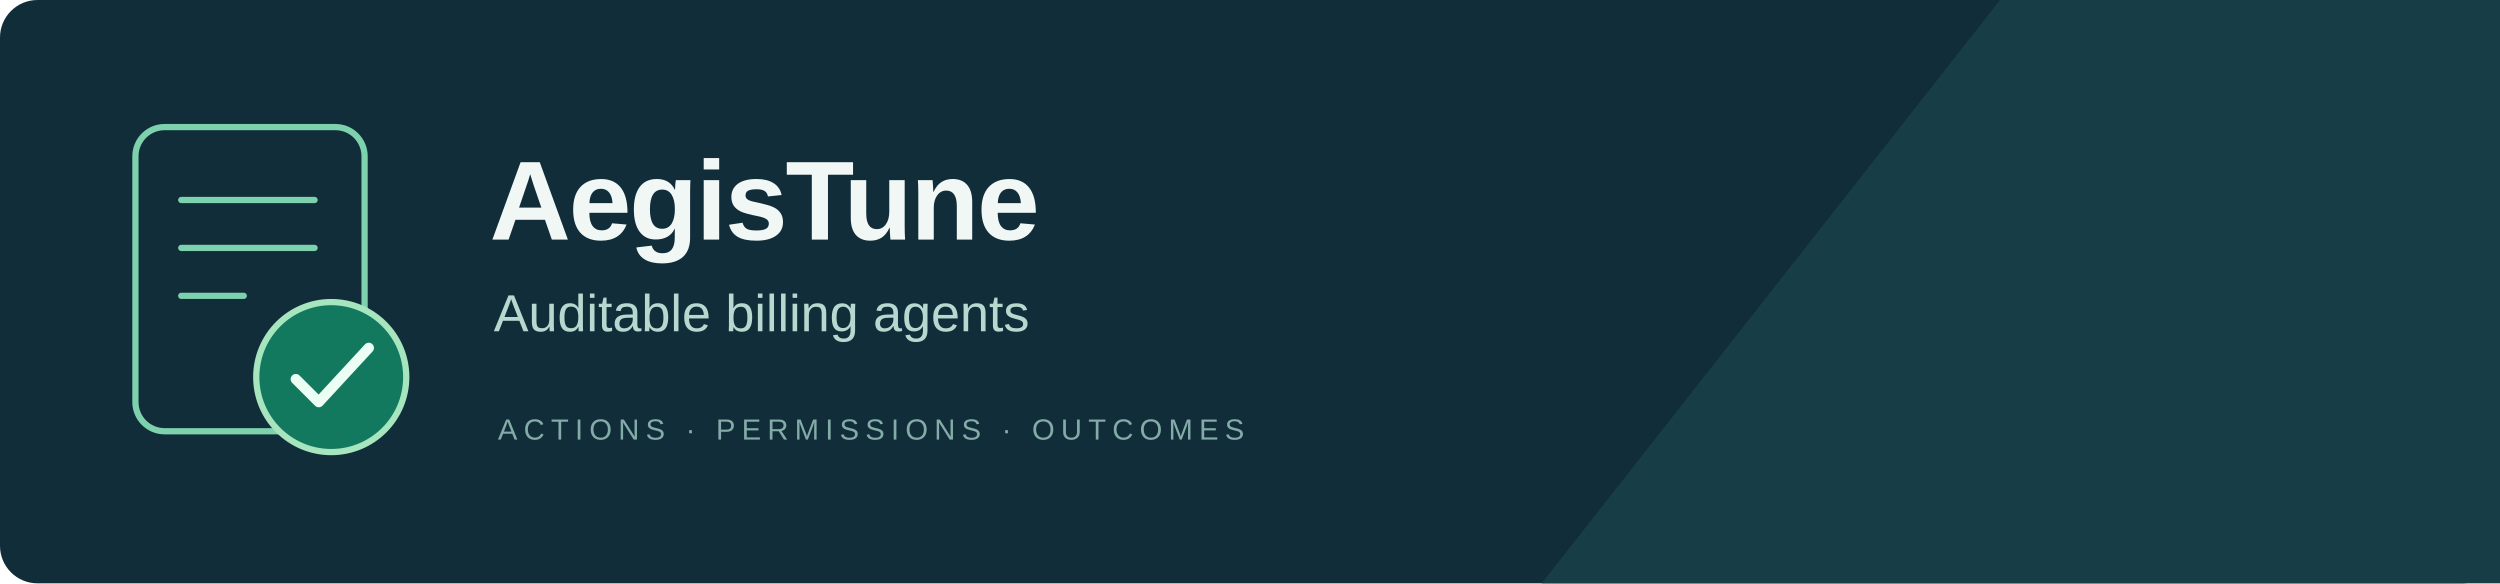
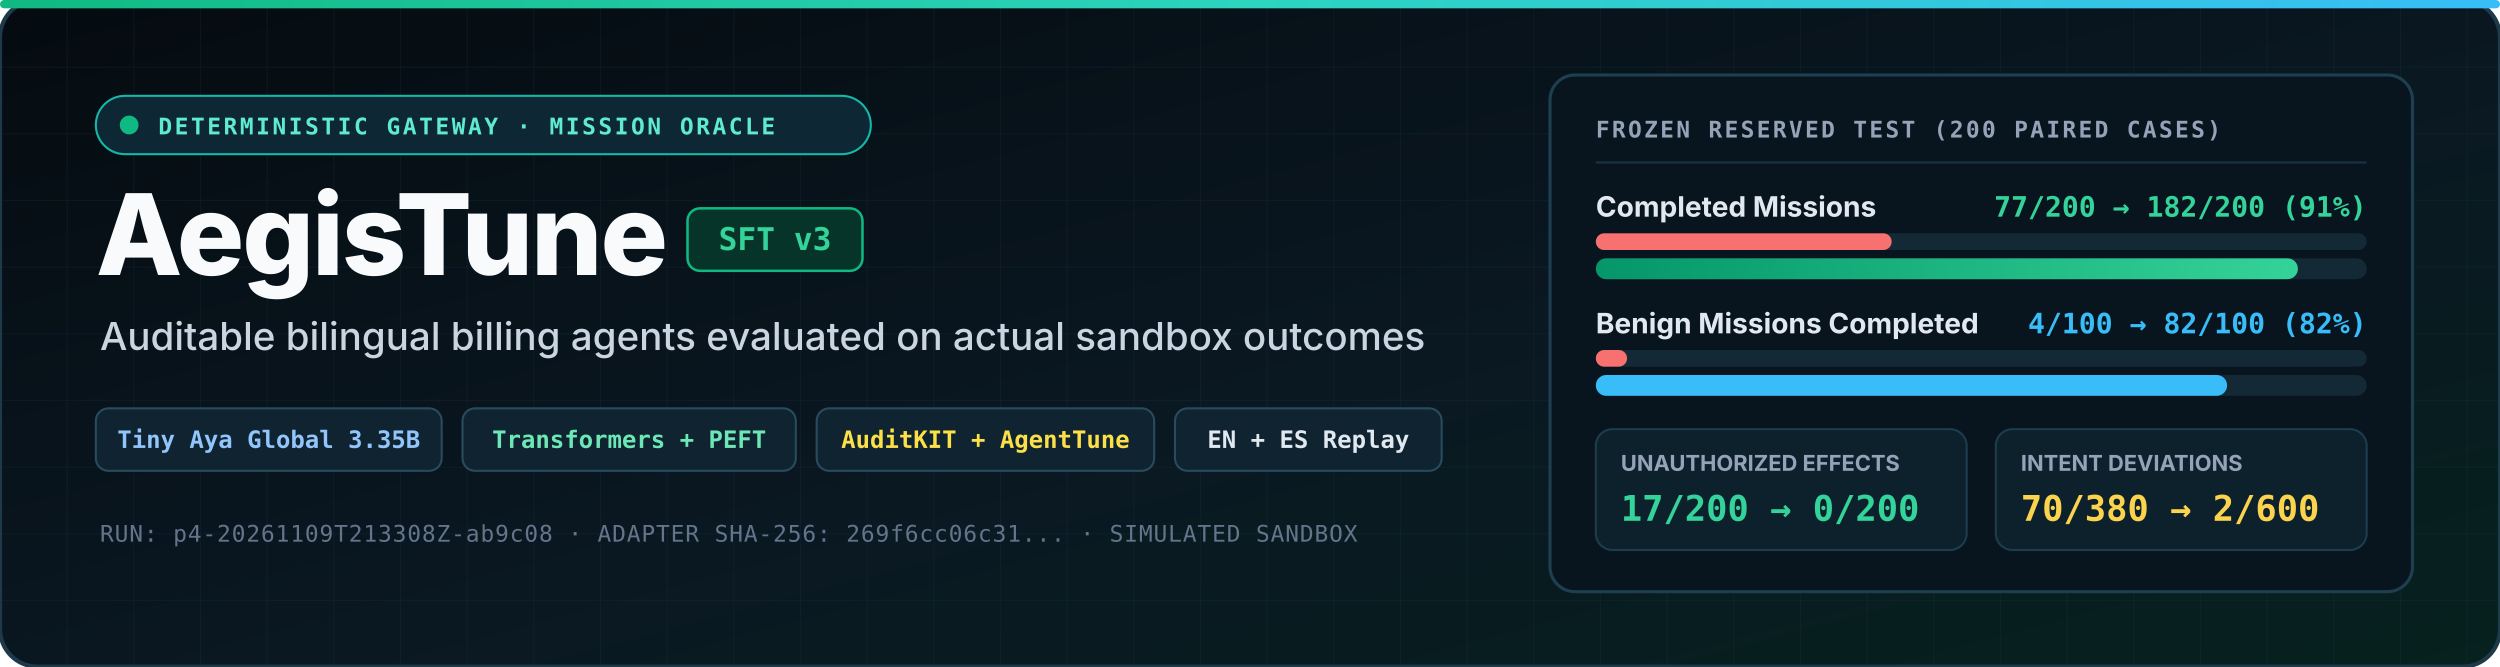
- <svg xmlns="http://www.w3.org/2000/svg" width="1200" height="280" viewBox="0 0 1200 280" role="img" aria-labelledby="title desc">
-   <rect width="1200" height="280" rx="18" fill="#102d39" />
-   <path d="M960 0h240v280H740z" fill="#173d46" />
-   <g transform="translate(65 61)" fill="none" stroke-linecap="round" stroke-linejoin="round">
-     <rect x="0" y="0" width="110" height="146" rx="14" stroke="#7ed1ad" stroke-width="3" />
-     <path d="M22 35h64M22 58h64M22 81h30" stroke="#7ed1ad" stroke-width="3" />
-     <circle cx="94" cy="120" r="36" fill="#12795e" stroke="#a7e5bf" stroke-width="3" />
-     <path d="m77 121 11 11 24-26" stroke="#ecfff4" stroke-width="5" />
+ <svg xmlns="http://www.w3.org/2000/svg" width="1200" height="320" viewBox="0 0 1200 320" role="img" aria-labelledby="title desc">
+   <defs>
+     <linearGradient id="bg" x1="0%" y1="0%" x2="100%" y2="100%">
+       <stop offset="0%" stop-color="#050b10" />
+       <stop offset="55%" stop-color="#0a1822" />
+       <stop offset="100%" stop-color="#06211e" />
+     </linearGradient>
+     <linearGradient id="accent" x1="0%" y1="0%" x2="100%" y2="0%">
+       <stop offset="0%" stop-color="#10b981" />
+       <stop offset="50%" stop-color="#2dd4bf" />
+       <stop offset="100%" stop-color="#38bdf8" />
+     </linearGradient>
+     <linearGradient id="barGrad" x1="0%" y1="0%" x2="100%" y2="0%">
+       <stop offset="0%" stop-color="#059669" />
+       <stop offset="100%" stop-color="#34d399" />
+     </linearGradient>
+     <pattern id="grid" width="32" height="32" patternUnits="userSpaceOnUse">
+       <path d="M 32 0 L 0 0 0 32" fill="none" stroke="#1e3a4a" stroke-width="0.6" stroke-opacity="0.35" />
+     </pattern>
+   </defs>
+   <rect width="1200" height="320" rx="18" fill="url(#bg)" stroke="#1e3a4a" stroke-width="2" />
+   <rect width="1200" height="320" rx="18" fill="url(#grid)" />
+   <rect x="0" y="0" width="1200" height="4" rx="2" fill="url(#accent)" />
+   <g transform="translate(46, 46)">
+     <rect x="0" y="0" width="372" height="28" rx="14" fill="#0d2834" stroke="#14b8a6" stroke-width="1" />
+     <circle cx="16" cy="14" r="4.5" fill="#10b981" />
+     <text x="30" y="18.5" fill="#5eead4" font-family="DejaVu Sans Mono, Consolas, monospace" font-size="11" font-weight="700" letter-spacing="1.2">DETERMINISTIC GATEWAY · MISSION ORACLE</text>
+     <text x="0" y="86" fill="#f8fafc" font-family="Inter, DejaVu Sans, Segoe UI, Arial, sans-serif" font-size="54" font-weight="800" letter-spacing="-1">AegisTune</text>
+     <rect x="284" y="54" width="84" height="30" rx="6" fill="#063429" stroke="#10b981" stroke-width="1.2" />
+     <text x="326" y="74" text-anchor="middle" fill="#34d399" font-family="DejaVu Sans Mono, Consolas, monospace" font-size="15" font-weight="700">SFT v3</text>
+     <text x="2" y="122" fill="#cbd5e1" font-family="Inter, DejaVu Sans, Segoe UI, Arial, sans-serif" font-size="18.5" font-weight="500">Auditable bilingual billing agents evaluated on actual sandbox outcomes</text>
+     <g transform="translate(0, 150)" font-family="DejaVu Sans Mono, Consolas, monospace" font-size="11.5" font-weight="700">
+       <rect x="0" y="0" width="166" height="30" rx="6" fill="#0f2430" stroke="#284b5e" />
+       <text x="83" y="19" text-anchor="middle" fill="#93c5fd">Tiny Aya Global 3.35B</text>
+       <rect x="176" y="0" width="160" height="30" rx="6" fill="#0f2430" stroke="#284b5e" />
+       <text x="256" y="19" text-anchor="middle" fill="#6ee7b7">Transformers + PEFT</text>
+       <rect x="346" y="0" width="162" height="30" rx="6" fill="#0f2430" stroke="#284b5e" />
+       <text x="427" y="19" text-anchor="middle" fill="#fde047">AuditKIT + AgentTune</text>
+       <rect x="518" y="0" width="128" height="30" rx="6" fill="#0f2430" stroke="#284b5e" />
+       <text x="582" y="19" text-anchor="middle" fill="#e2e8f0">EN + ES Replay</text>
+     </g>
+     <text x="2" y="214" fill="#64748b" font-family="DejaVu Sans Mono, Consolas, monospace" font-size="11" letter-spacing="0.4">RUN: p4-20261109T213308Z-ab9c08 · ADAPTER SHA-256: 269f6cc06c31... · SIMULATED SANDBOX</text>
  </g>
-   <text x="235" y="115" fill="#f0f7f4" font-family="Segoe UI,Arial,sans-serif" font-size="54" font-weight="700" letter-spacing="-1">AegisTune</text>
-   <text x="237" y="159" fill="#b6d8ce" font-family="Segoe UI,Arial,sans-serif" font-size="25">Auditable billing agents</text>
-   <text x="239" y="211" fill="#83aba7" font-family="Segoe UI,Arial,sans-serif" font-size="14" letter-spacing="3">ACTIONS · PERMISSIONS · OUTCOMES</text>
+   <g transform="translate(744, 36)">
+     <rect x="0" y="0" width="414" height="248" rx="12" fill="#08151e" stroke="#1e3f50" stroke-width="1.5" />
+     <text x="22" y="30" fill="#94a3b8" font-family="DejaVu Sans Mono, Consolas, monospace" font-size="11" font-weight="700" letter-spacing="1.1">FROZEN RESERVED TEST (200 PAIRED CASES)</text>
+     <line x1="22" y1="42" x2="392" y2="42" stroke="#193342" stroke-width="1" />
+     <text x="22" y="68" fill="#e2e8f0" font-family="Inter, DejaVu Sans, sans-serif" font-size="13.5" font-weight="700">Completed Missions</text>
+     <text x="392" y="68" text-anchor="end" fill="#34d399" font-family="DejaVu Sans Mono, Consolas, monospace" font-size="13.5" font-weight="700">77/200 → 182/200 (91%)</text>
+     <rect x="22" y="76" width="370" height="8" rx="4" fill="#142936" />
+     <rect x="22" y="76" width="142" height="8" rx="4" fill="#f87171" />
+     <rect x="22" y="88" width="370" height="10" rx="5" fill="#142936" />
+     <rect x="22" y="88" width="337" height="10" rx="5" fill="url(#barGrad)" />
+     <text x="22" y="124" fill="#e2e8f0" font-family="Inter, DejaVu Sans, sans-serif" font-size="13.5" font-weight="700">Benign Missions Completed</text>
+     <text x="392" y="124" text-anchor="end" fill="#38bdf8" font-family="DejaVu Sans Mono, Consolas, monospace" font-size="13.5" font-weight="700">4/100 → 82/100 (82%)</text>
+     <rect x="22" y="132" width="370" height="8" rx="4" fill="#142936" />
+     <rect x="22" y="132" width="15" height="8" rx="4" fill="#f87171" />
+     <rect x="22" y="144" width="370" height="10" rx="5" fill="#142936" />
+     <rect x="22" y="144" width="303" height="10" rx="5" fill="#38bdf8" />
+     <rect x="22" y="170" width="178" height="58" rx="8" fill="#0d212d" stroke="#1d3c4d" />
+     <text x="34" y="190" fill="#94a3b8" font-family="Inter, DejaVu Sans, sans-serif" font-size="10.5" font-weight="700">UNAUTHORIZED EFFECTS</text>
+     <text x="34" y="214" fill="#34d399" font-family="DejaVu Sans Mono, Consolas, monospace" font-size="17" font-weight="700">17/200 → 0/200</text>
+     <rect x="214" y="170" width="178" height="58" rx="8" fill="#0d212d" stroke="#1d3c4d" />
+     <text x="226" y="190" fill="#94a3b8" font-family="Inter, DejaVu Sans, sans-serif" font-size="10.5" font-weight="700">INTENT DEVIATIONS</text>
+     <text x="226" y="214" fill="#fcd34d" font-family="DejaVu Sans Mono, Consolas, monospace" font-size="17" font-weight="700">70/380 → 2/600</text>
+   </g>
</svg>
